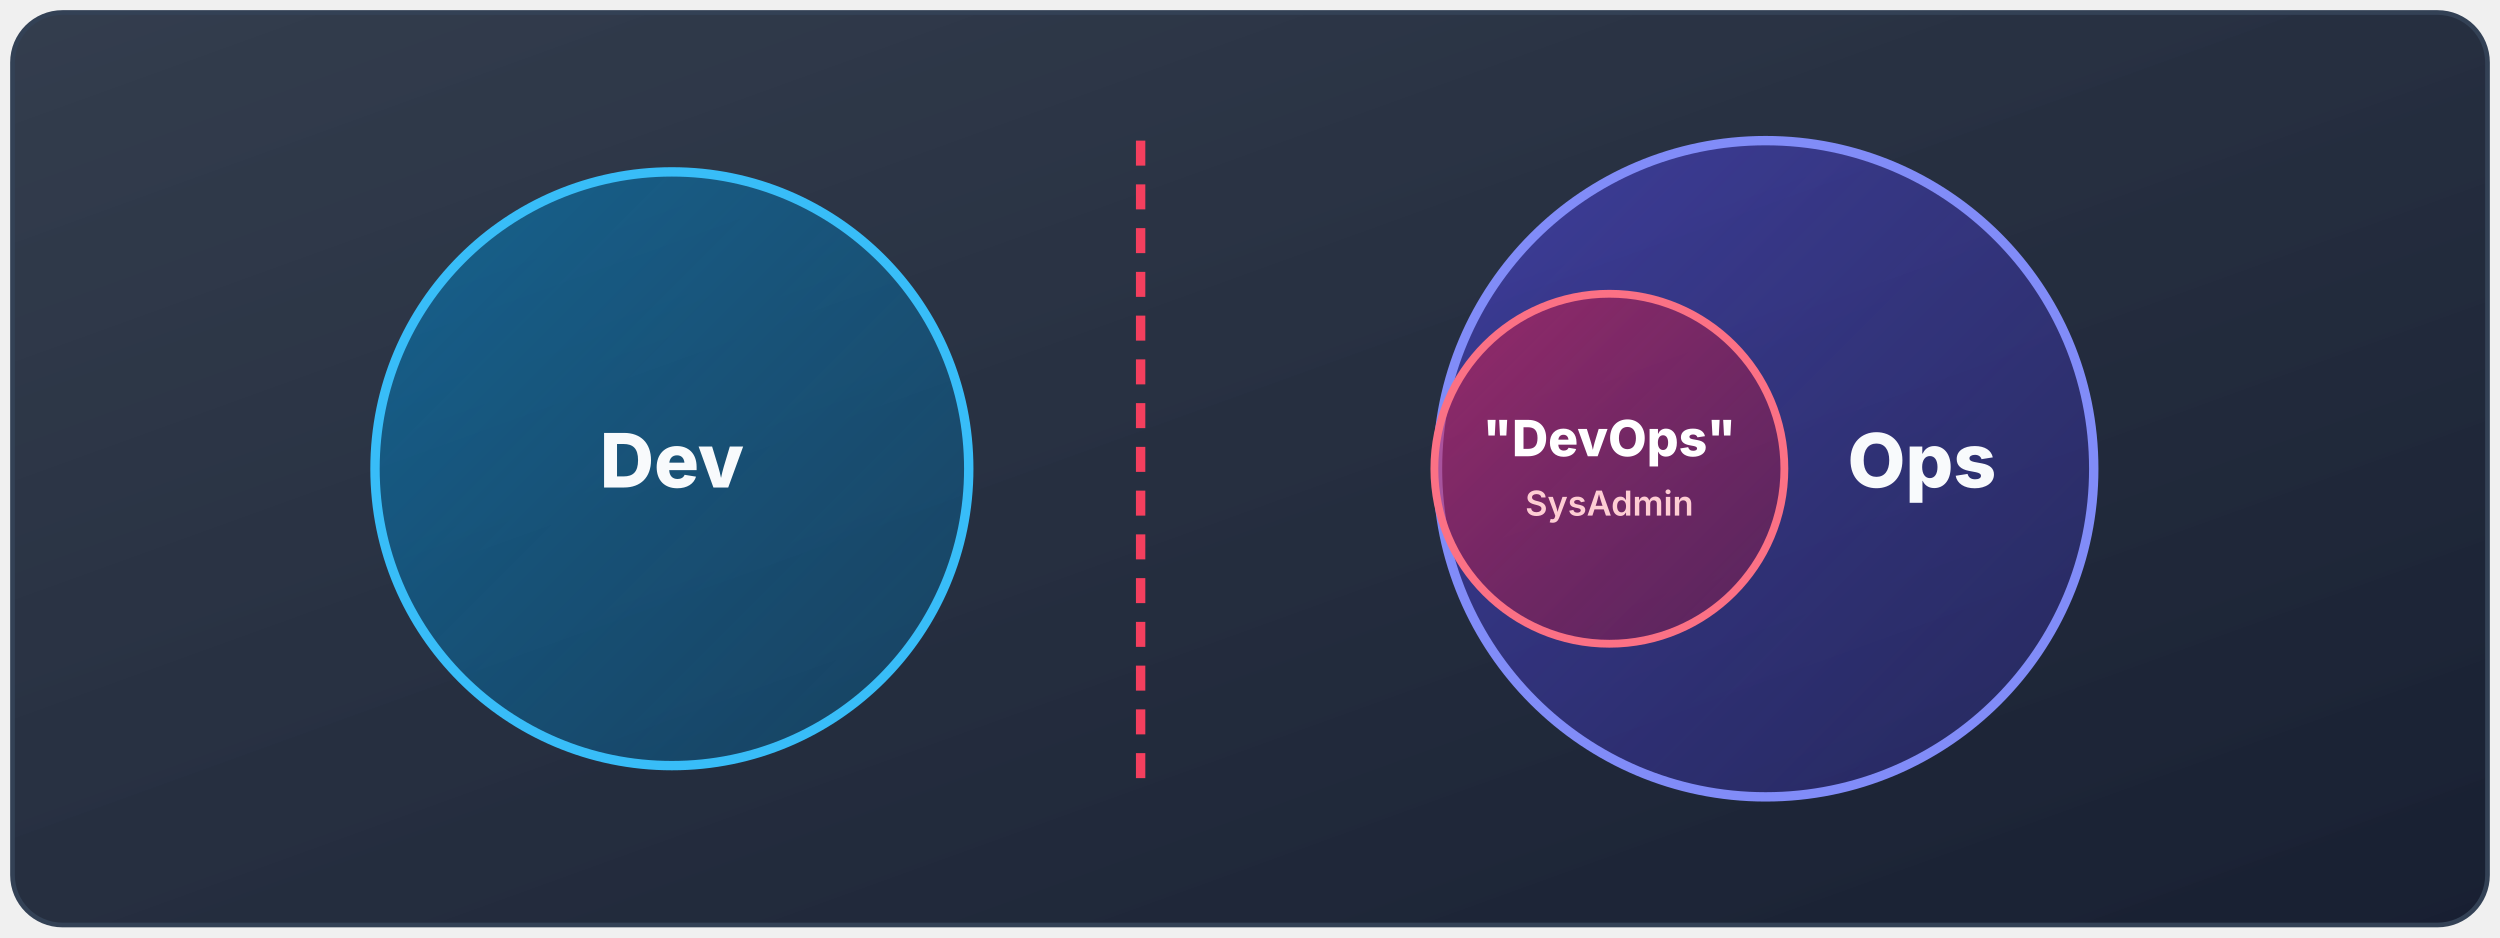
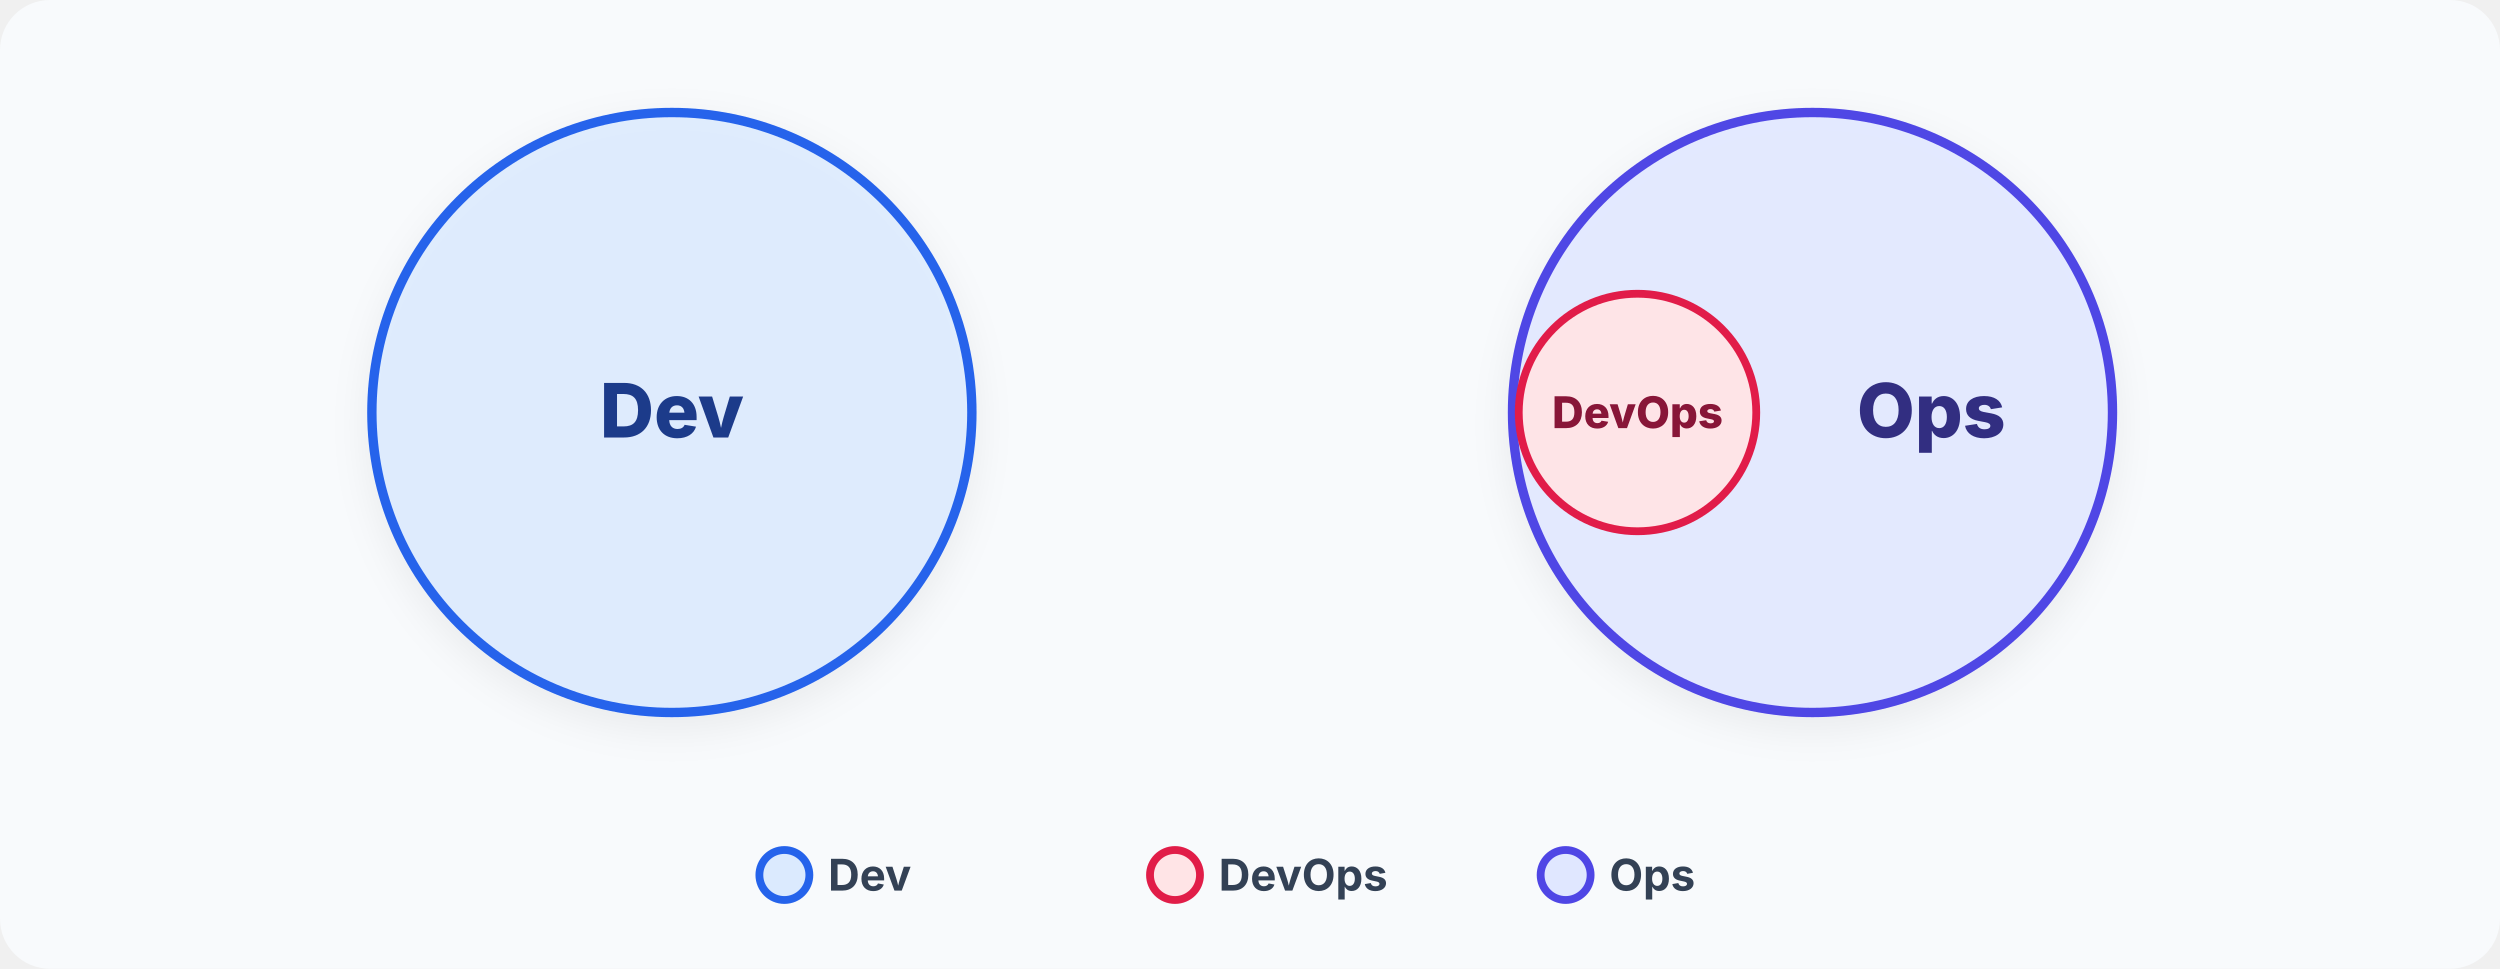
- <svg xmlns="http://www.w3.org/2000/svg" viewBox="0 0 800 300" width="100%" height="100%">
+ <svg xmlns="http://www.w3.org/2000/svg" viewBox="0 0 800 310" width="800" height="310" font-family="'Inter', -apple-system, BlinkMacSystemFont, 'Segoe UI', sans-serif">
  <defs>
-     <linearGradient id="tp-bg" x1="0%" y1="0%" x2="100%" y2="100%">
-       <stop offset="0%" stop-color="#1e293b" stop-opacity="0.9" />
-       <stop offset="100%" stop-color="#0f172a" stop-opacity="0.96" />
-     </linearGradient>
-     <linearGradient id="tp-dev" x1="0%" y1="0%" x2="100%" y2="100%">
-       <stop offset="0%" stop-color="#0284c7" stop-opacity="0.55" />
-       <stop offset="100%" stop-color="#0369a1" stop-opacity="0.35" />
-     </linearGradient>
-     <linearGradient id="tp-ops" x1="0%" y1="0%" x2="100%" y2="100%">
-       <stop offset="0%" stop-color="#4f46e5" stop-opacity="0.55" />
-       <stop offset="100%" stop-color="#3730a3" stop-opacity="0.35" />
-     </linearGradient>
-     <linearGradient id="tp-devops" x1="0%" y1="0%" x2="100%" y2="100%">
-       <stop offset="0%" stop-color="#10b981" stop-opacity="0.55" />
-       <stop offset="100%" stop-color="#047857" stop-opacity="0.35" />
-     </linearGradient>
-     <linearGradient id="tp-warn" x1="0%" y1="0%" x2="100%" y2="100%">
-       <stop offset="0%" stop-color="#e11d48" stop-opacity="0.55" />
-       <stop offset="100%" stop-color="#9f1239" stop-opacity="0.35" />
-     </linearGradient>
-     <linearGradient id="tp-amber" x1="0%" y1="0%" x2="100%" y2="100%">
-       <stop offset="0%" stop-color="#d97706" stop-opacity="0.55" />
-       <stop offset="100%" stop-color="#92400e" stop-opacity="0.35" />
-     </linearGradient>
+     <filter id="tpShadow" x="-10%" y="-10%" width="120%" height="125%">
+       <feDropShadow dx="0" dy="4" stdDeviation="6" flood-color="#0f172a" flood-opacity="0.07" />
+     </filter>
  </defs>
-   <rect x="4" y="4" width="792" height="292" rx="16" fill="url(#tp-bg)" stroke="#334155" stroke-width="1.5" />
-   <circle cx="215" cy="150" r="95" fill="url(#tp-dev)" stroke="#38bdf8" stroke-width="3" />
-   <text x="215" y="156" fill="#f8fafc" font-family="Inter, system-ui, sans-serif" font-size="24" font-weight="800" text-anchor="middle">Dev</text>
-   <line x1="365" y1="45" x2="365" y2="255" stroke="#f43f5e" stroke-width="3" stroke-dasharray="8 6" />
-   <circle cx="565" cy="150" r="105" fill="url(#tp-ops)" stroke="#818cf8" stroke-width="3" />
-   <text x="615" y="156" fill="#f8fafc" font-family="Inter, system-ui, sans-serif" font-size="24" font-weight="800" text-anchor="middle">Ops</text>
-   <circle cx="515" cy="150" r="56" fill="url(#tp-warn)" stroke="#fb7185" stroke-width="2.5" />
-   <text x="515" y="146" fill="#ffffff" font-family="Inter, system-ui, sans-serif" font-size="16" font-weight="800" text-anchor="middle">"DevOps"</text>
-   <text x="515" y="165" fill="#fecdd3" font-family="Inter, system-ui, sans-serif" font-size="11" font-weight="600" text-anchor="middle">SysAdmin</text>
+   <rect width="800" height="310" rx="16" fill="#f8fafc" />
+   <g filter="url(#tpShadow)">
+     <circle cx="215" cy="132" r="96" fill="#dbeafe" fill-opacity="0.85" stroke="#2563eb" stroke-width="3" />
+     <text x="215" y="140" font-size="24" font-weight="800" fill="#1e3a8a" text-anchor="middle">Dev</text>
+     <circle cx="580" cy="132" r="96" fill="#e0e7ff" fill-opacity="0.85" stroke="#4f46e5" stroke-width="3" />
+     <text x="618" y="140" font-size="24" font-weight="800" fill="#312e81" text-anchor="middle">Ops</text>
+     <circle cx="524" cy="132" r="38" fill="#ffe4e6" fill-opacity="0.95" stroke="#e11d48" stroke-width="2.5" />
+     <text x="524" y="137" font-size="14" font-weight="800" fill="#881337" text-anchor="middle">DevOps</text>
+   </g>
+   <g>
+     <circle cx="251.0" cy="280" r="8" fill="#dbeafe" stroke="#2563eb" stroke-width="2.5" />
+     <text x="265.0" y="285" font-size="14" font-weight="700" fill="#334155">Dev</text>
+     <circle cx="376.0" cy="280" r="8" fill="#ffe4e6" stroke="#e11d48" stroke-width="2.5" />
+     <text x="390.0" y="285" font-size="14" font-weight="700" fill="#334155">DevOps</text>
+     <circle cx="501.0" cy="280" r="8" fill="#e0e7ff" stroke="#4f46e5" stroke-width="2.5" />
+     <text x="515.0" y="285" font-size="14" font-weight="700" fill="#334155">Ops</text>
+   </g>
</svg>
